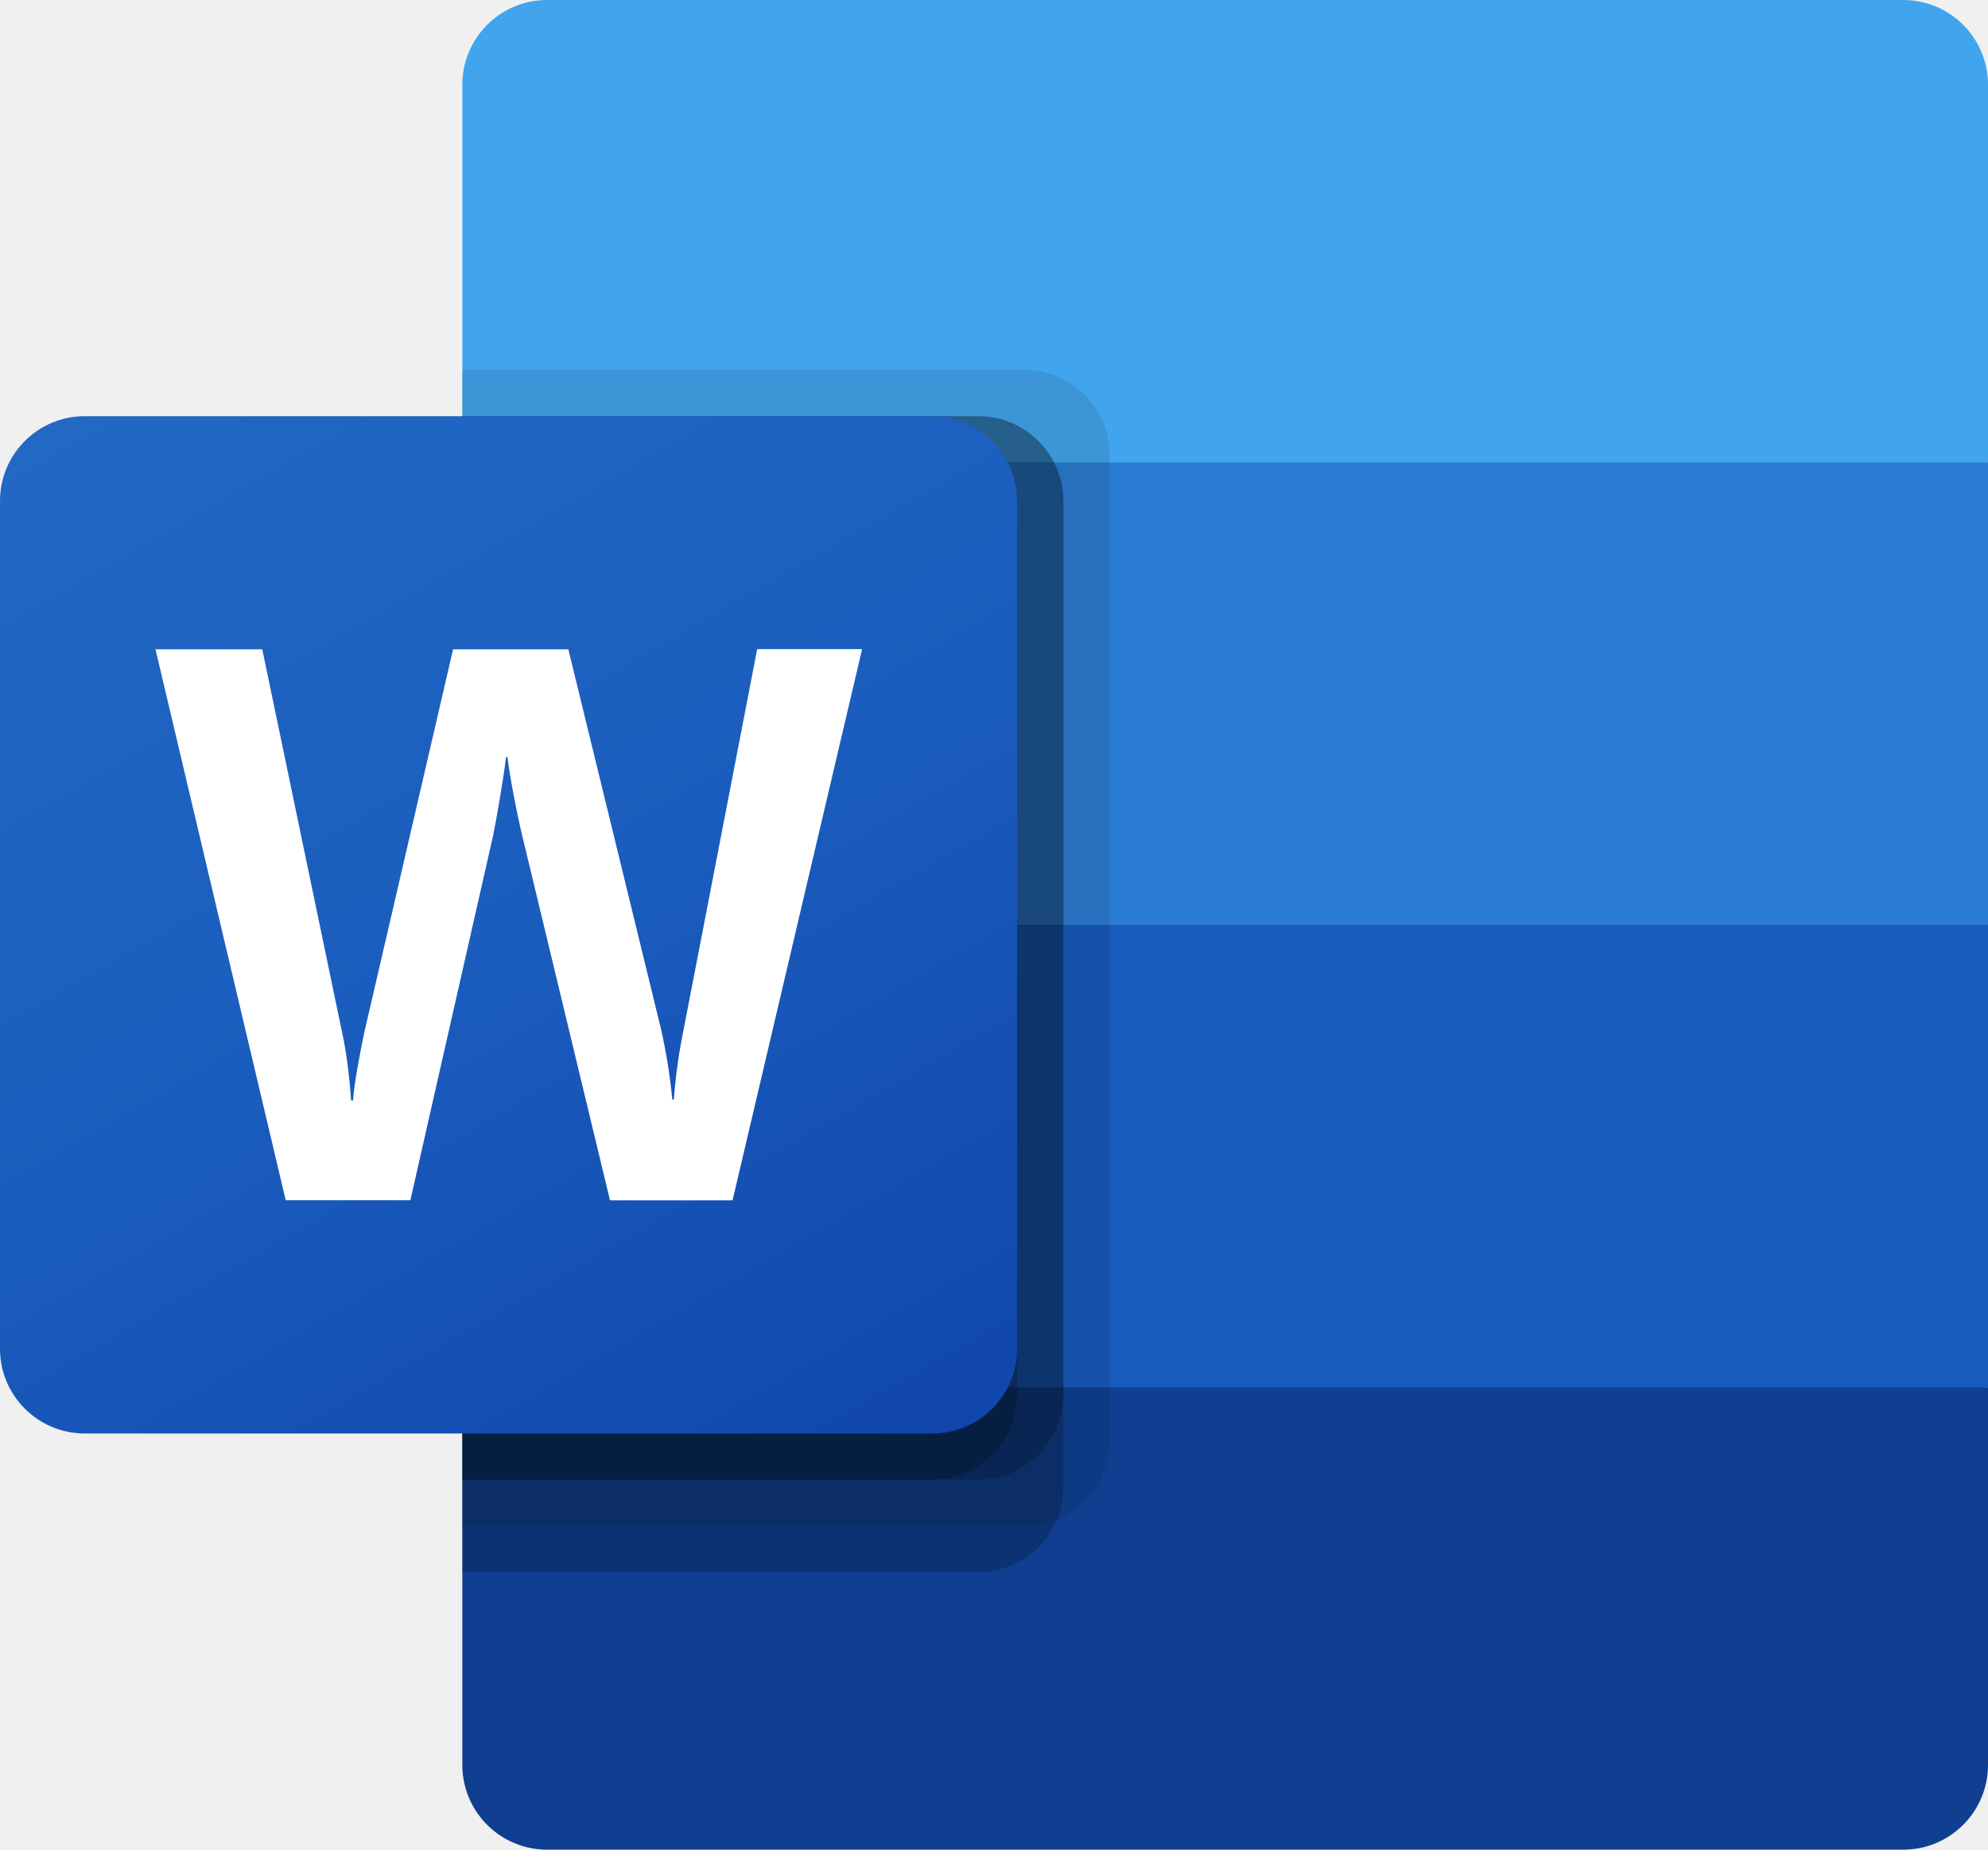
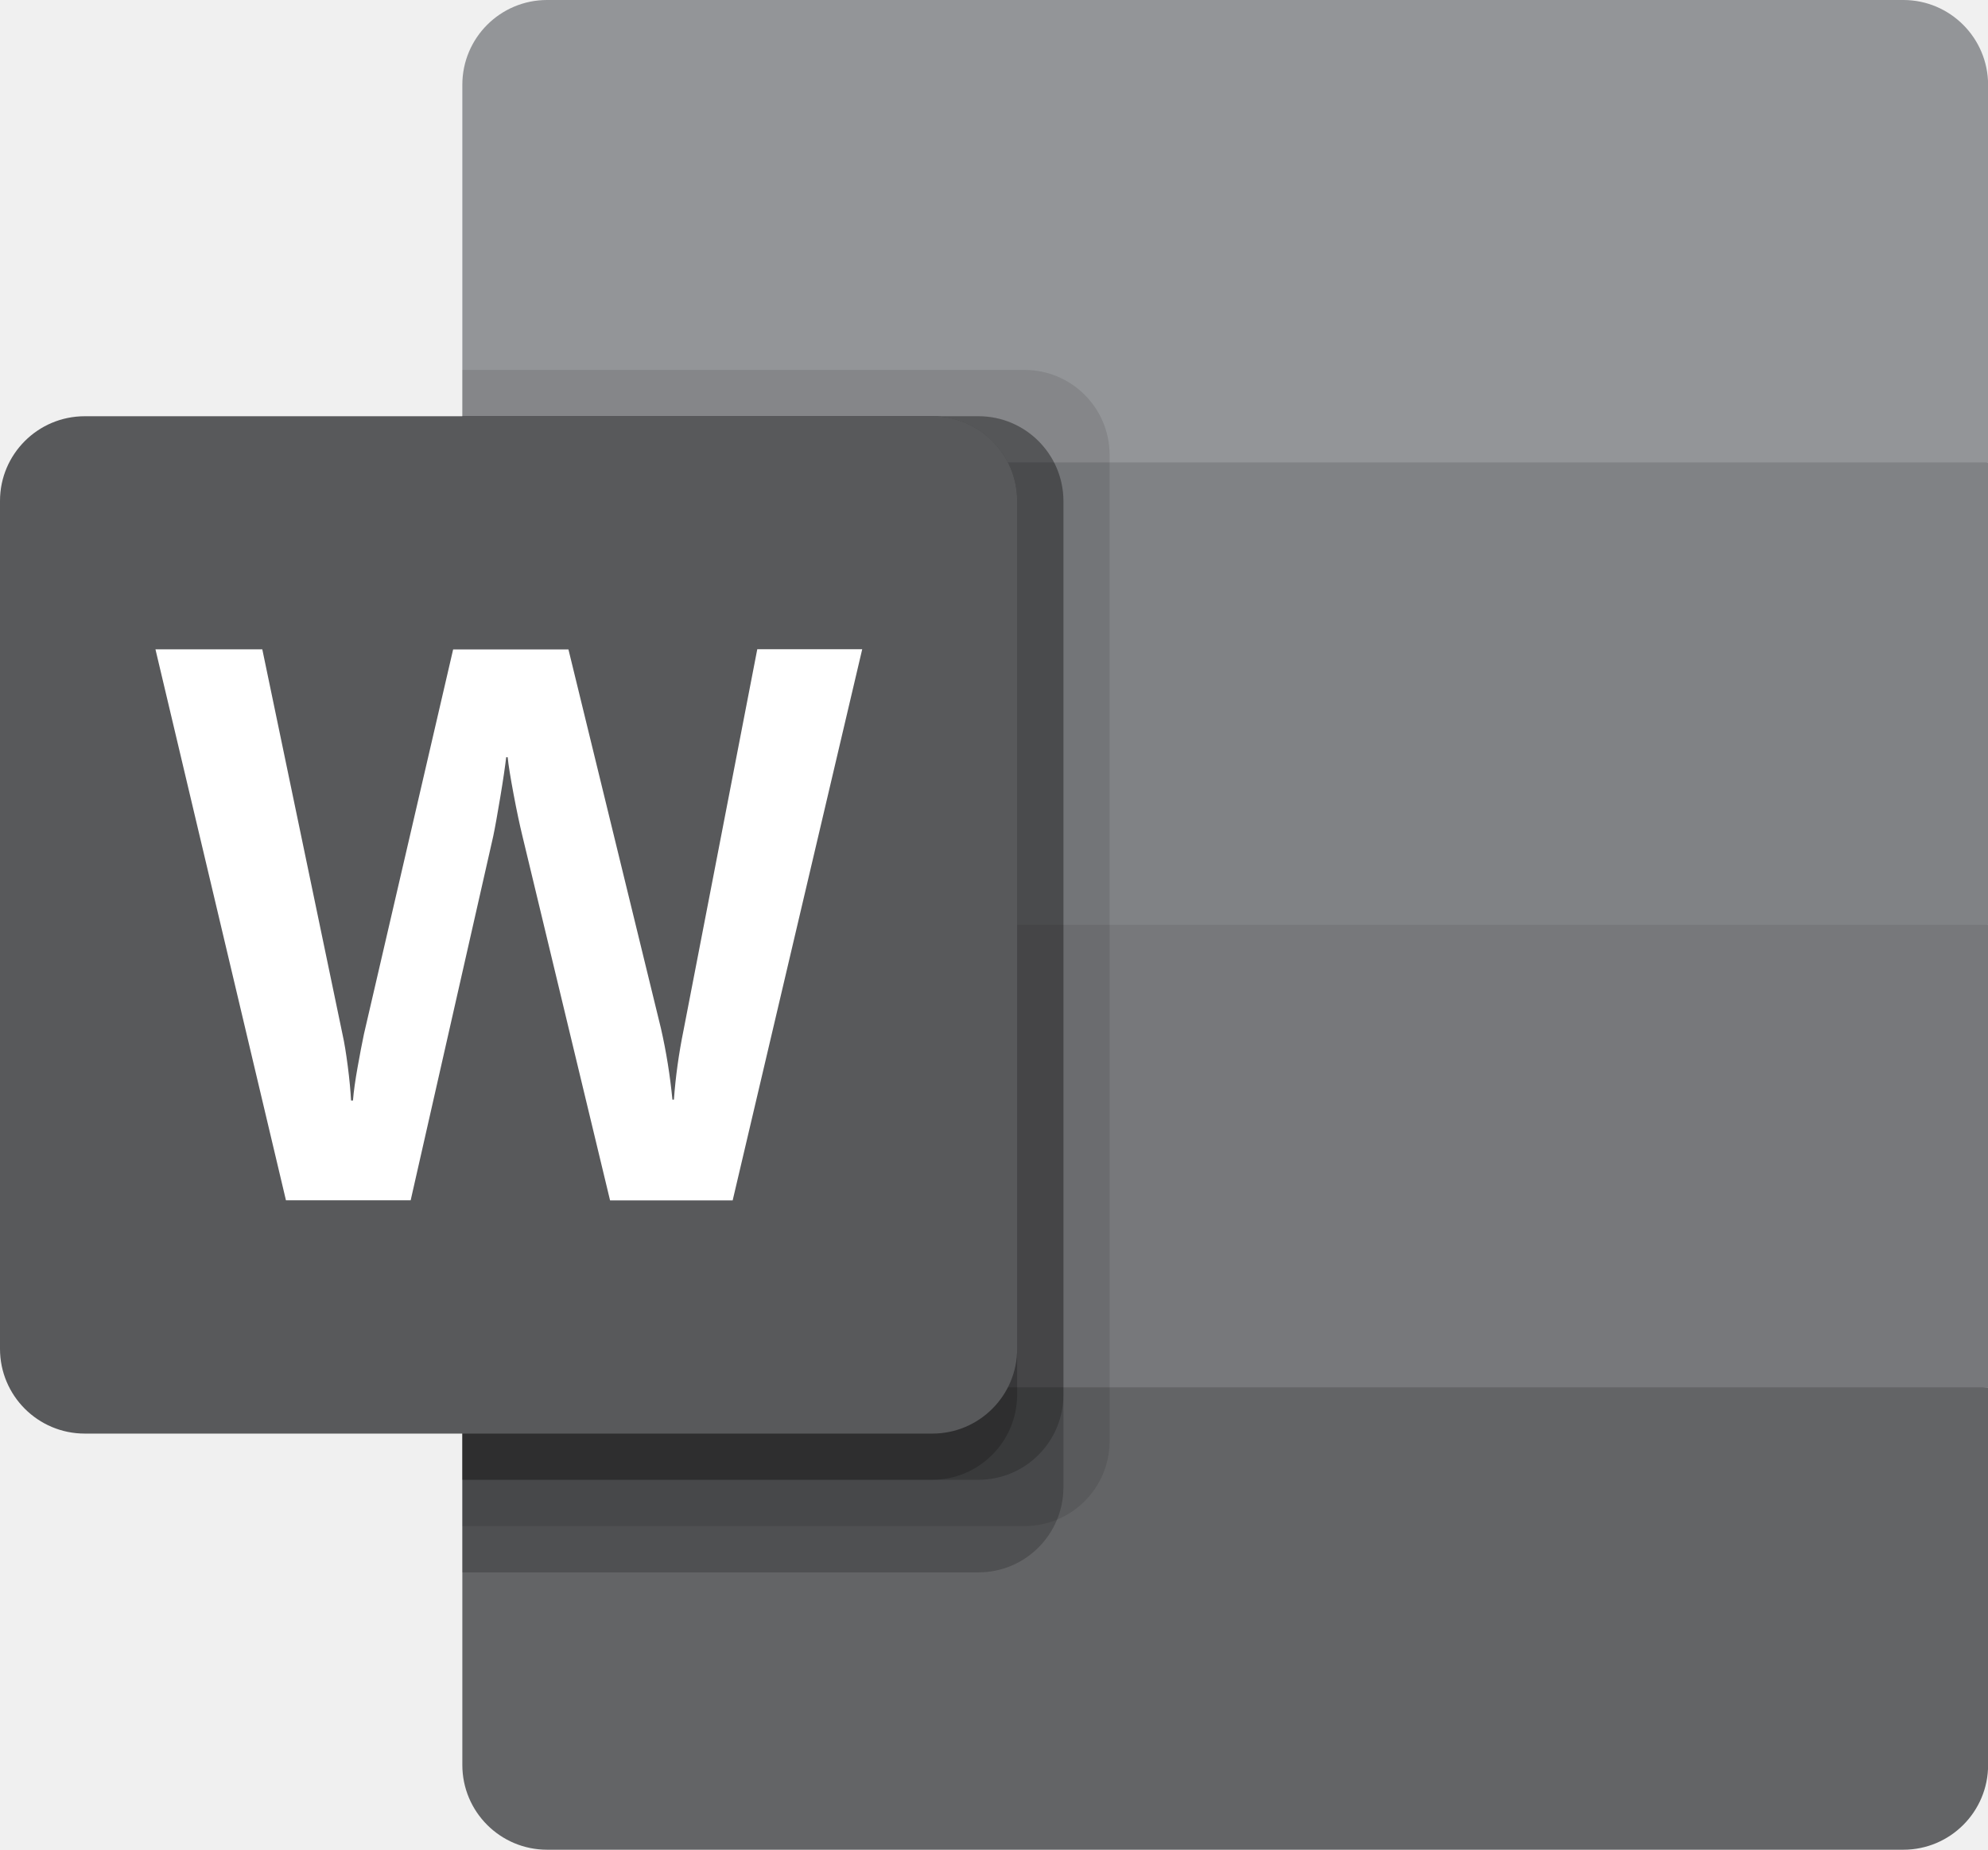
- <svg xmlns="http://www.w3.org/2000/svg" version="1.1" id="Livello_1" x="0px" y="0px" viewBox="0 0 1881.25 1750" enable-background="new 0 0 1881.25 1750" xml:space="preserve">
-   <path fill="#41A5EE" d="M1801.056,0H517.694C473.404,0,437.5,35.904,437.5,80.194c0,0,0,0,0,0V437.5l743.75,218.75l700-218.75  V80.194C1881.25,35.904,1845.346,0,1801.056,0L1801.056,0z" />
-   <path fill="#2B7CD3" d="M1881.25,437.5H437.5V875l743.75,131.25l700-131.25V437.5z" />
-   <path fill="#185ABD" d="M437.5,875v437.5l700,87.5l743.75-87.5V875H437.5z" />
-   <path fill="#103F91" d="M517.694,1750h1283.363c44.29,0,80.194-35.904,80.194-80.194l0,0V1312.5H437.5v357.306  C437.5,1714.096,473.404,1750,517.694,1750L517.694,1750z" />
-   <path opacity="0.1" enable-background="new    " d="M969.806,350H437.5v1093.75h532.306c44.23-0.144,80.05-35.964,80.194-80.194  V430.194C1049.856,385.964,1014.036,350.144,969.806,350z" />
-   <path opacity="0.2" enable-background="new    " d="M926.056,393.75H437.5V1487.5h488.556c44.23-0.144,80.05-35.964,80.194-80.194  V473.944C1006.106,429.714,970.286,393.894,926.056,393.75z" />
-   <path opacity="0.2" enable-background="new    " d="M926.056,393.75H437.5V1400h488.556c44.23-0.144,80.05-35.964,80.194-80.194  V473.944C1006.106,429.714,970.286,393.894,926.056,393.75z" />
-   <path opacity="0.2" enable-background="new    " d="M882.306,393.75H437.5V1400h444.806c44.23-0.144,80.05-35.964,80.194-80.194  V473.944C962.356,429.714,926.536,393.894,882.306,393.75z" />
-   <linearGradient id="SVGID_1_" gradientUnits="userSpaceOnUse" x1="167.206" y1="1420.912" x2="795.294" y2="333.088" gradientTransform="matrix(1 0 0 -1 0 1752)">
-     <stop offset="0" style="stop-color:#2368C4" />
-     <stop offset="0.5" style="stop-color:#1A5DBE" />
-     <stop offset="1" style="stop-color:#1146AC" />
-   </linearGradient>
-   <path fill="url(#SVGID_1_)" d="M80.194,393.75h802.112c44.29,0,80.194,35.904,80.194,80.194v802.113  c0,44.29-35.904,80.194-80.194,80.194H80.194c-44.29,0-80.194-35.904-80.194-80.194V473.944C0,429.654,35.904,393.75,80.194,393.75z  " />
-   <path fill="#FFFFFF" d="M329.088,1008.788c1.575,12.381,2.625,23.144,3.106,32.375h1.837c0.7-8.75,2.158-19.294,4.375-31.631  c2.217-12.338,4.215-22.765,5.994-31.281l84.35-363.913h109.069l87.5,358.444c5.084,22.288,8.723,44.881,10.894,67.637h1.444  c1.631-22.047,4.671-43.966,9.1-65.625l69.781-360.631h99.269l-122.588,521.5H577.238L494.113,790.3  c-2.406-9.931-5.162-22.925-8.181-38.894c-3.019-15.969-4.9-27.65-5.644-35h-1.444c-0.962,8.487-2.844,21.088-5.644,37.8  c-2.8,16.713-5.046,29.079-6.738,37.1l-78.138,344.269h-117.95L147.131,614.337h101.062l75.994,364.656  C325.894,986.475,327.513,996.45,329.088,1008.788z" />
+ <svg xmlns="http://www.w3.org/2000/svg" version="1.1" id="Livello_1" x="0px" y="0px" viewBox="0 0 1881.2 1750" style="enable-background:new 0 0 1881.2 1750;" xml:space="preserve">
+   <style type="text/css">
+ 	.st0{fill:#939598;}
+ 	.st1{fill:#808285;}
+ 	.st2{fill:#77787B;}
+ 	.st3{fill:#636466;}
+ 	.st4{opacity:0.1;enable-background:new    ;}
+ 	.st5{opacity:0.2;enable-background:new    ;}
+ 	.st6{fill:#58595B;}
+ 	.st7{fill:#FFFFFF;}
+ </style>
+   <path class="st0" d="M1801.1,0H517.7c-44.3,0-80.2,35.9-80.2,80.2l0,0v357.3l743.8,218.8l700-218.8V80.2  C1881.2,35.9,1845.3,0,1801.1,0L1801.1,0z" />
+   <path class="st1" d="M1881.2,437.5H437.5V875l743.8,131.2l700-131.2V437.5z" />
+   <path class="st2" d="M437.5,875v437.5l700,87.5l743.8-87.5V875H437.5z" />
+   <path class="st3" d="M517.7,1750h1283.4c44.3,0,80.2-35.9,80.2-80.2l0,0v-357.3H437.5v357.3C437.5,1714.1,473.4,1750,517.7,1750  L517.7,1750z" />
+   <path class="st4" d="M969.8,350H437.5v1093.8h532.3c44.2-0.1,80.1-36,80.2-80.2V430.2C1049.9,386,1014,350.1,969.8,350z" />
+   <path class="st5" d="M926.1,393.8H437.5v1093.8h488.6c44.2-0.1,80-36,80.2-80.2V473.9C1006.1,429.7,970.3,393.9,926.1,393.8z" />
+   <path class="st5" d="M926.1,393.8H437.5V1400h488.6c44.2-0.1,80-36,80.2-80.2V473.9C1006.1,429.7,970.3,393.9,926.1,393.8z" />
+   <path class="st5" d="M882.3,393.8H437.5V1400h444.8c44.2-0.1,80-36,80.2-80.2V473.9C962.4,429.7,926.5,393.9,882.3,393.8z" />
+   <path class="st6" d="M80.2,393.8h802.1c44.3,0,80.2,35.9,80.2,80.2v802.1c0,44.3-35.9,80.2-80.2,80.2H80.2  c-44.3,0-80.2-35.9-80.2-80.2V473.9C0,429.7,35.9,393.8,80.2,393.8z" />
+   <path class="st7" d="M329.1,1008.8c1.6,12.4,2.6,23.1,3.1,32.4h1.8c0.7-8.8,2.2-19.3,4.4-31.6c2.2-12.3,4.2-22.8,6-31.3l84.4-363.9  h109.1l87.5,358.4c5.1,22.3,8.7,44.9,10.9,67.6h1.4c1.6-22,4.7-44,9.1-65.6l69.8-360.6h99.3l-122.6,521.5h-116l-83.1-345.4  c-2.4-9.9-5.2-22.9-8.2-38.9s-4.9-27.7-5.6-35h-1.4c-1,8.5-2.8,21.1-5.6,37.8c-2.8,16.7-5,29.1-6.7,37.1l-78.1,344.3h-118  L147.1,614.3h101.1l76,364.7C325.9,986.5,327.5,996.5,329.1,1008.8z" />
</svg>
